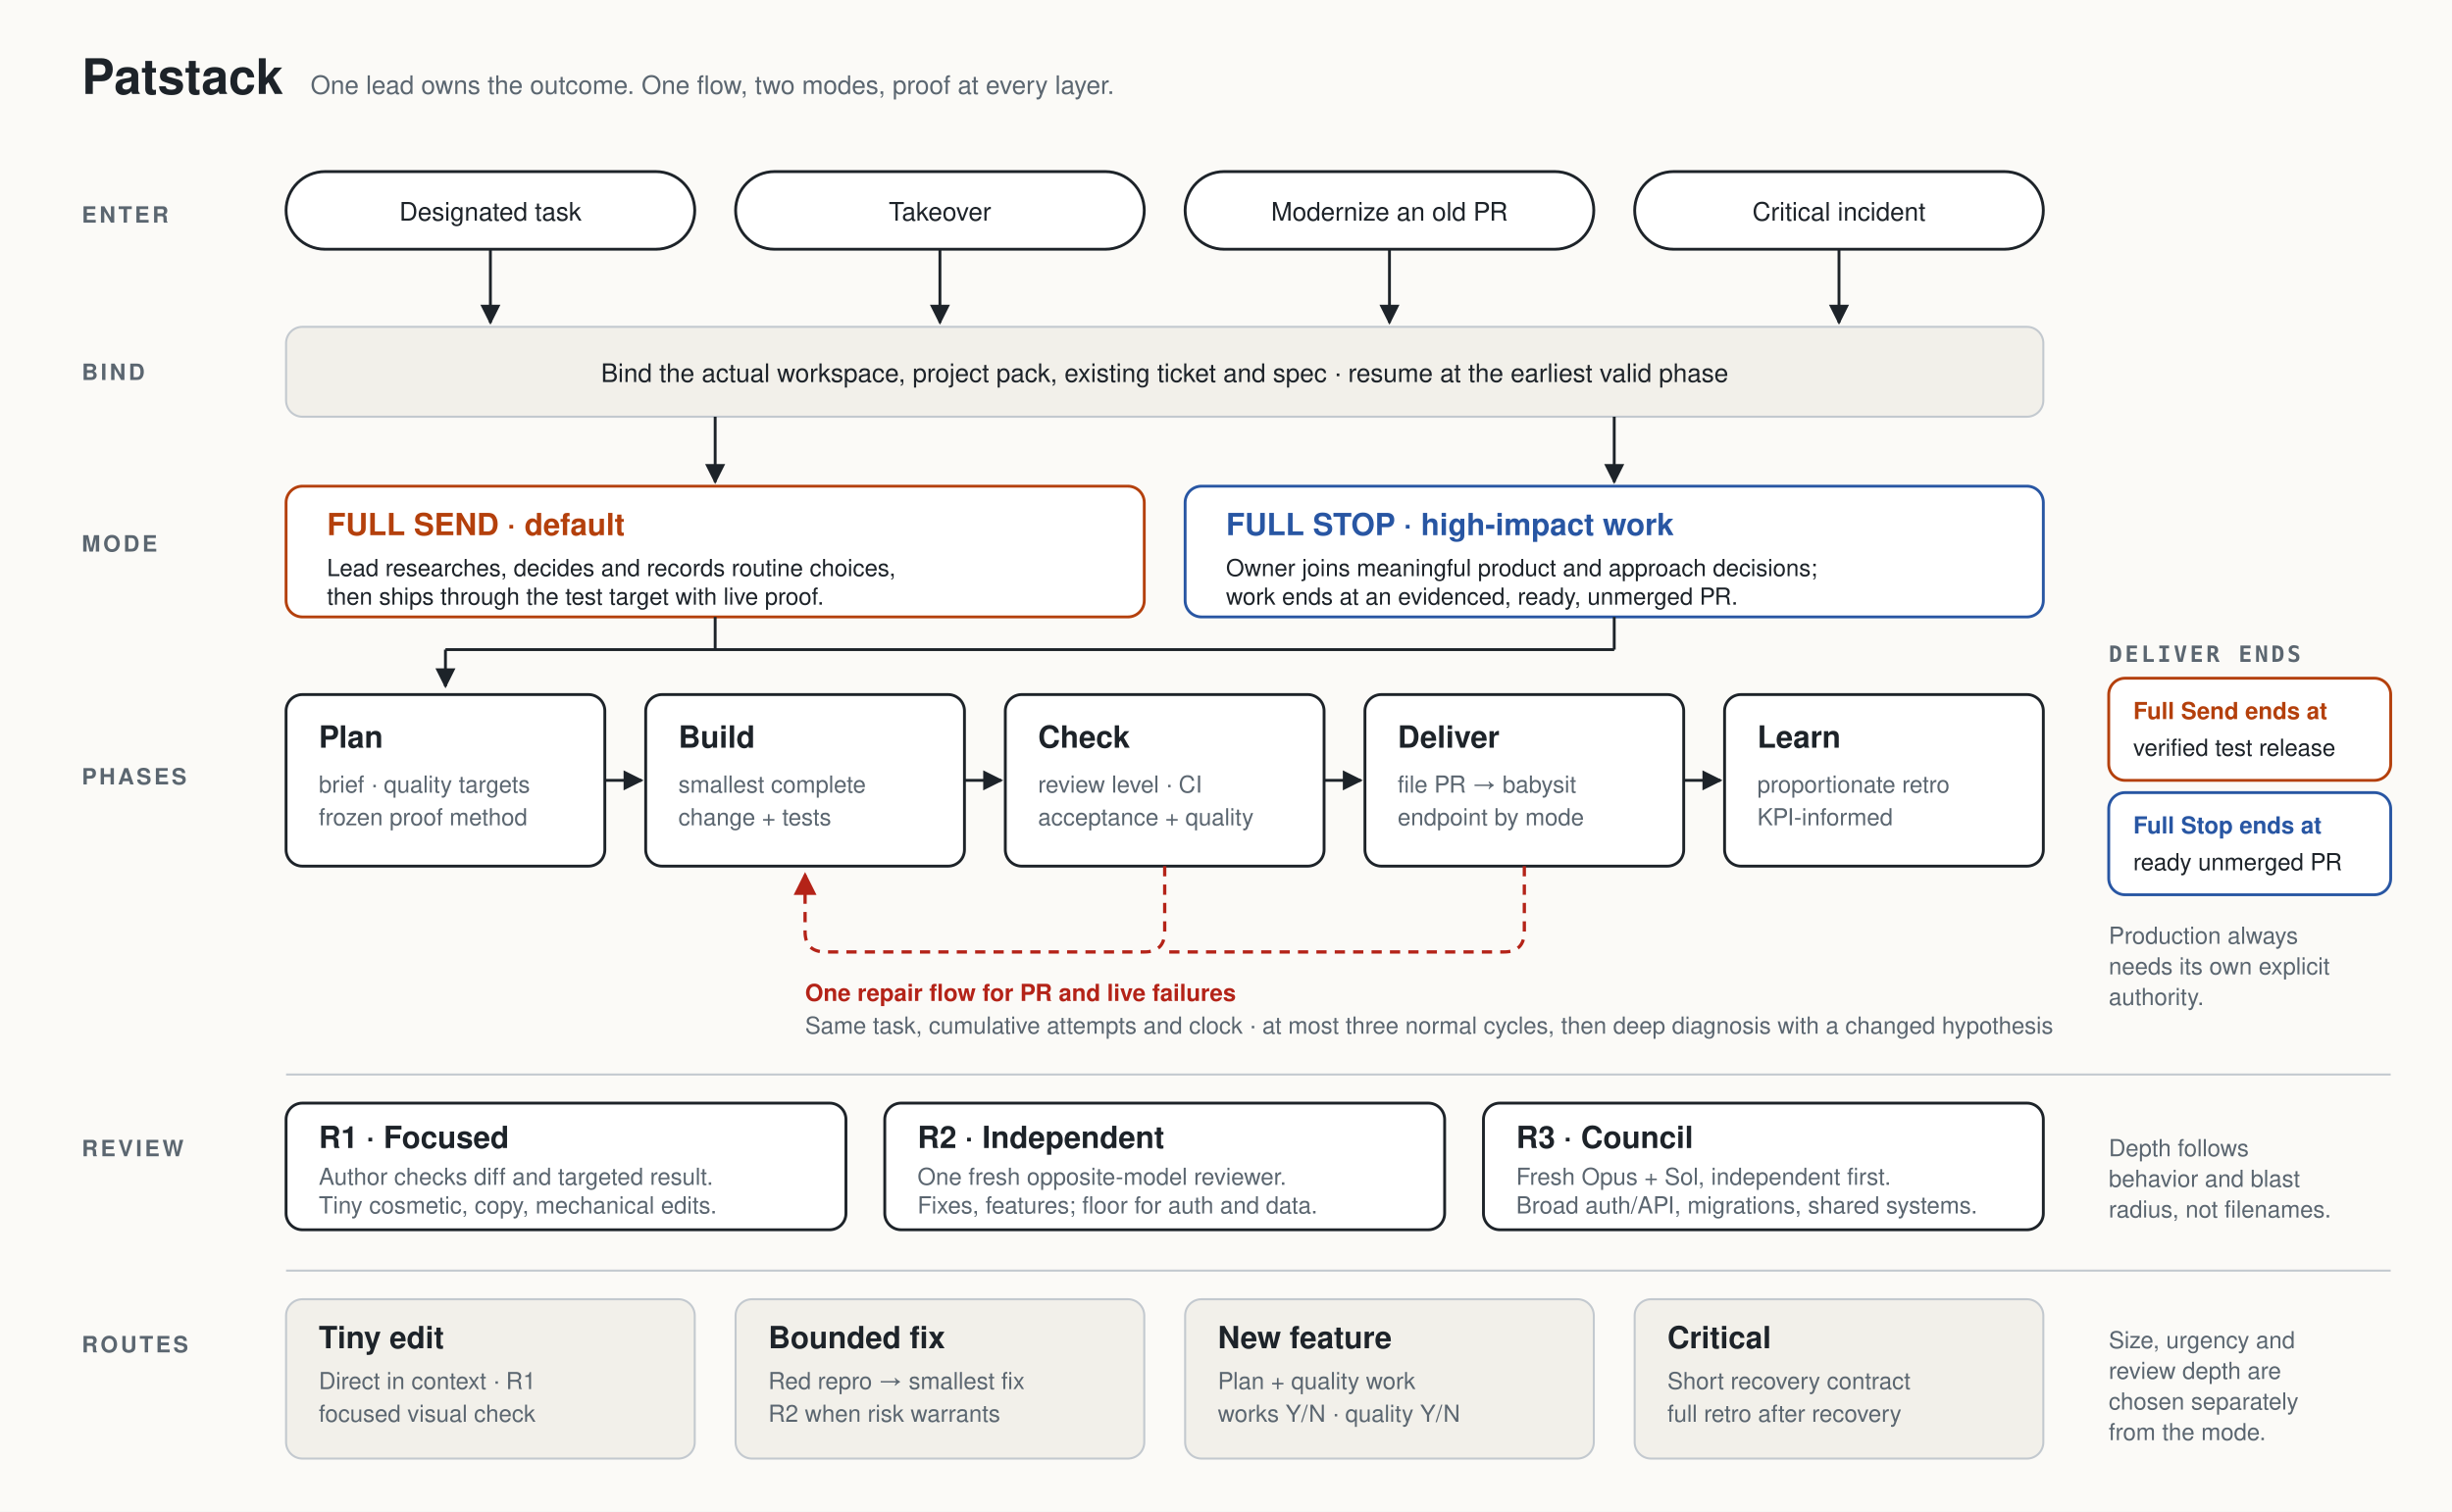
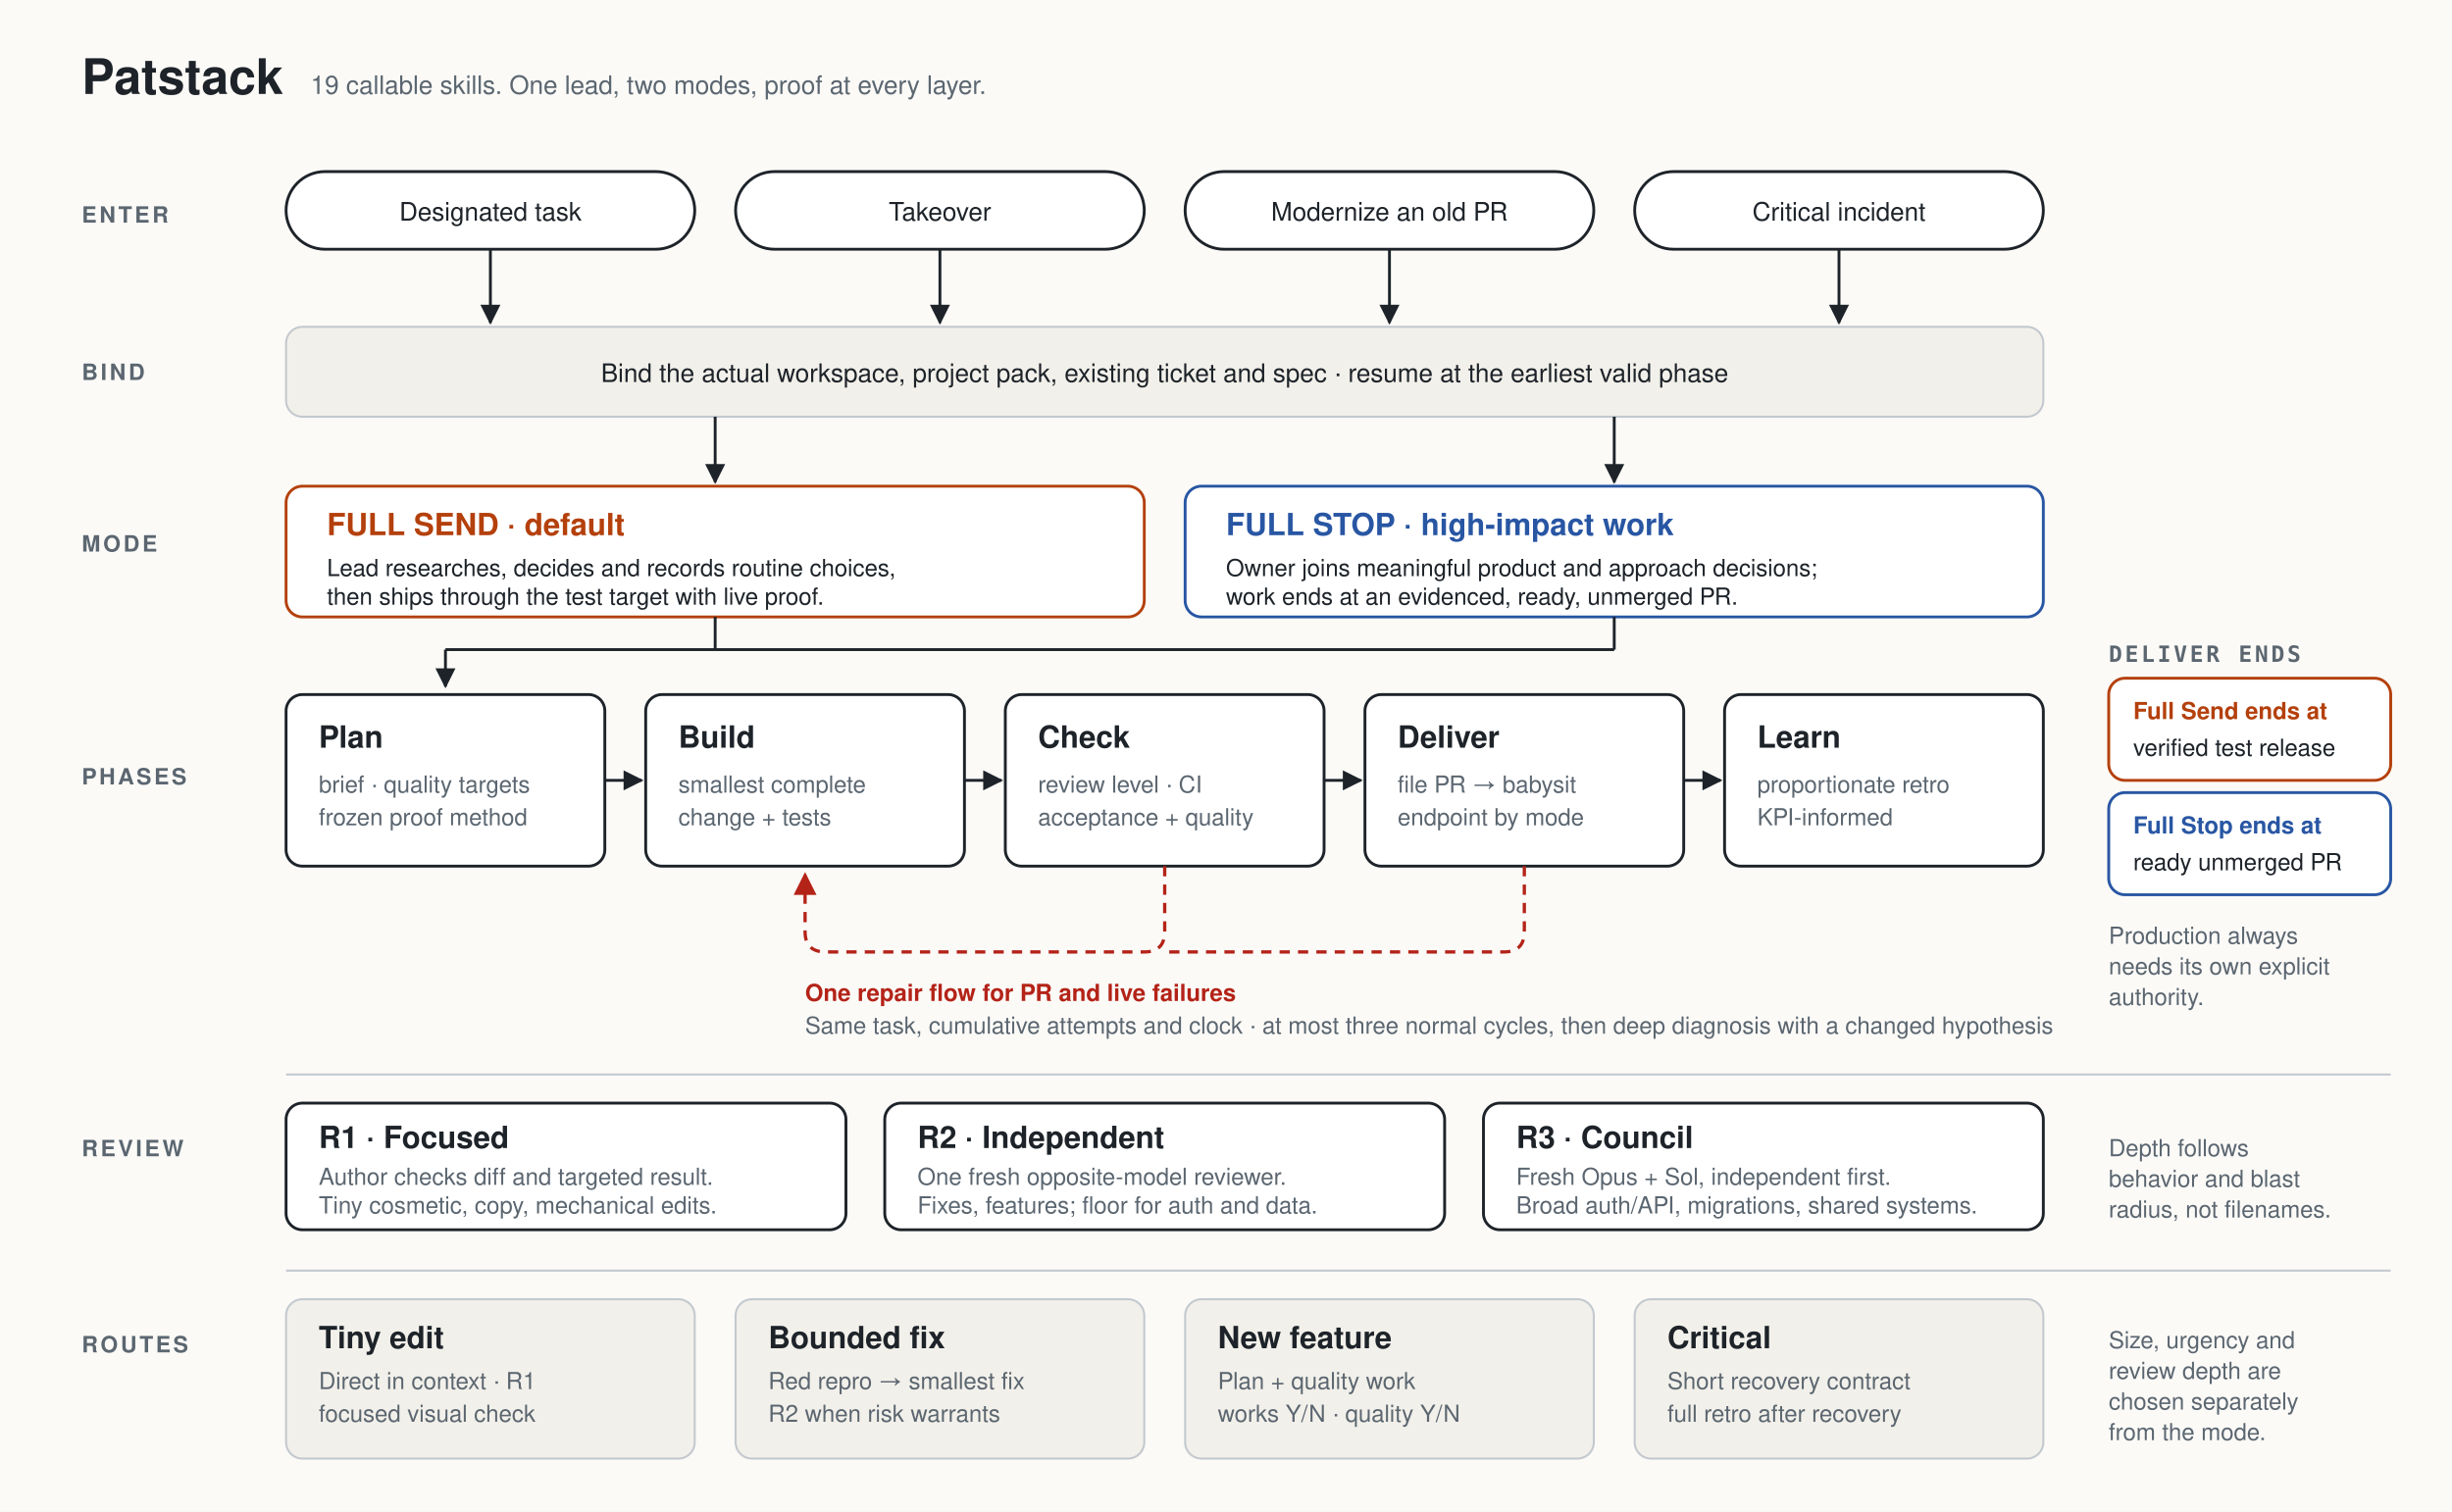
<svg xmlns="http://www.w3.org/2000/svg" viewBox="0 0 1200 740" width="1200" height="740" role="img" aria-labelledby="title desc">
  <style>
    .bg{fill:#fbfaf7}.ink{fill:#1d2329}.muted{fill:#5b6670}.line{stroke:#c3c9cf}
    .box{fill:#fff;stroke:#1d2329;stroke-width:1.4}.soft{fill:#f2f0ea;stroke:#c3c9cf}
    .send{stroke:#b4400c}.sendf{fill:#b4400c}.stop{stroke:#2856a3}.stopf{fill:#2856a3}
    .rep{stroke:#b42318}.repf{fill:#b42318}.arrow{stroke:#1d2329;stroke-width:1.4;fill:none}
    text{font-family:-apple-system,BlinkMacSystemFont,"Segoe UI",Helvetica,Arial,sans-serif}
    .lab{font:600 11px ui-monospace,SFMono-Regular,Menlo,Consolas,monospace;letter-spacing:.12em}
    .h{font-size:15px;font-weight:650}.t{font-size:12.5px}.s{font-size:11.5px}
    @media (prefers-color-scheme:dark){
      .bg{fill:#0f1317}.ink{fill:#e8eaed}.muted{fill:#9aa4ad}.line{stroke:#3a434c}
      .box{fill:#161b21;stroke:#c9d1d9}.soft{fill:#1b2128;stroke:#3a434c}.arrow{stroke:#c9d1d9}
      .send{stroke:#f08a4b}.sendf{fill:#f08a4b}.stop{stroke:#7aa7ef}.stopf{fill:#7aa7ef}
      .rep{stroke:#f2776c}.repf{fill:#f2776c}
    }
  </style>
  <defs>
    <marker id="a" viewBox="0 0 10 10" refX="9" refY="5" markerWidth="7" markerHeight="7" orient="auto-start-reverse">
      <path d="M0 0L10 5L0 10z" class="ink" />
    </marker>
    <marker id="r" viewBox="0 0 10 10" refX="9" refY="5" markerWidth="7" markerHeight="7" orient="auto-start-reverse">
      <path d="M0 0L10 5L0 10z" class="repf" />
    </marker>
  </defs>
  <rect class="bg" width="1200" height="740" />
  <text class="ink" x="40" y="46" font-size="24" font-weight="700">Patstack</text>
-   <text class="muted t" x="152" y="46">One lead owns the outcome. One flow, two modes, proof at every layer.</text>
+   <text class="muted t" x="152" y="46">19 callable skills. One lead, two modes, proof at every layer.</text>
  <g class="muted lab">
    <text x="40" y="109">ENTER</text>
    <text x="40" y="186">BIND</text>
    <text x="40" y="270">MODE</text>
    <text x="40" y="384">PHASES</text>
    <text x="40" y="566">REVIEW</text>
    <text x="40" y="662">ROUTES</text>
  </g>
  <g>
    <rect class="box" x="140" y="84" width="200" height="38" rx="19" />
    <text class="ink t" x="240" y="108" text-anchor="middle">Designated task</text>
    <rect class="box" x="360" y="84" width="200" height="38" rx="19" />
    <text class="ink t" x="460" y="108" text-anchor="middle">Takeover</text>
    <rect class="box" x="580" y="84" width="200" height="38" rx="19" />
    <text class="ink t" x="680" y="108" text-anchor="middle">Modernize an old PR</text>
    <rect class="box" x="800" y="84" width="200" height="38" rx="19" />
    <text class="ink t" x="900" y="108" text-anchor="middle">Critical incident</text>
  </g>
  <g class="arrow" marker-end="url(#a)">
    <path d="M240 122V158" />
    <path d="M460 122V158" />
    <path d="M680 122V158" />
    <path d="M900 122V158" />
  </g>
  <rect class="soft" x="140" y="160" width="860" height="44" rx="8" />
  <text class="ink t" x="570" y="187" text-anchor="middle">Bind the actual workspace, project pack, existing ticket and spec · resume at the earliest valid phase</text>
  <path class="arrow" d="M350 204V236" marker-end="url(#a)" />
  <path class="arrow" d="M790 204V236" marker-end="url(#a)" />
  <rect class="box send" x="140" y="238" width="420" height="64" rx="8" stroke-width="2" />
  <text class="sendf h" x="160" y="262">FULL SEND · default</text>
  <text class="ink s" x="160" y="282">Lead researches, decides and records routine choices,</text>
  <text class="ink s" x="160" y="296">then ships through the test target with live proof.</text>
  <rect class="box stop" x="580" y="238" width="420" height="64" rx="8" stroke-width="2" />
  <text class="stopf h" x="600" y="262">FULL STOP · high-impact work</text>
  <text class="ink s" x="600" y="282">Owner joins meaningful product and approach decisions;</text>
  <text class="ink s" x="600" y="296">work ends at an evidenced, ready, unmerged PR.</text>
  <path class="arrow" d="M350 302V318M790 302V318M790 318H218" />
  <path class="arrow" d="M218 318V336" marker-end="url(#a)" />
  <g>
    <rect class="box" x="140" y="340" width="156" height="84" rx="8" />
    <text class="ink h" x="156" y="366">Plan</text>
    <text class="muted s" x="156" y="388">brief · quality targets</text>
    <text class="muted s" x="156" y="404">frozen proof method</text>
    <rect class="box" x="316" y="340" width="156" height="84" rx="8" />
    <text class="ink h" x="332" y="366">Build</text>
    <text class="muted s" x="332" y="388">smallest complete</text>
    <text class="muted s" x="332" y="404">change + tests</text>
    <rect class="box" x="492" y="340" width="156" height="84" rx="8" />
    <text class="ink h" x="508" y="366">Check</text>
    <text class="muted s" x="508" y="388">review level · CI</text>
    <text class="muted s" x="508" y="404">acceptance + quality</text>
    <rect class="box" x="668" y="340" width="156" height="84" rx="8" />
    <text class="ink h" x="684" y="366">Deliver</text>
    <text class="muted s" x="684" y="388">file PR → babysit</text>
    <text class="muted s" x="684" y="404">endpoint by mode</text>
    <rect class="box" x="844" y="340" width="156" height="84" rx="8" />
    <text class="ink h" x="860" y="366">Learn</text>
    <text class="muted s" x="860" y="388">proportionate retro</text>
    <text class="muted s" x="860" y="404">KPI-informed</text>
  </g>
  <g class="arrow" marker-end="url(#a)">
    <path d="M296 382H314" />
    <path d="M472 382H490" />
    <path d="M648 382H666" />
    <path d="M824 382H842" />
  </g>
  <path class="rep" d="M570 424V456Q570 466 560 466H404Q394 466 394 456V428" fill="none" stroke-width="1.6" stroke-dasharray="5 4" marker-end="url(#r)" />
  <path class="rep" d="M746 424V456Q746 466 736 466H570" fill="none" stroke-width="1.6" stroke-dasharray="5 4" />
  <text class="repf s" x="394" y="490" font-weight="600">One repair flow for PR and live failures</text>
  <text class="muted s" x="394" y="506">Same task, cumulative attempts and clock · at most three normal cycles, then deep diagnosis with a changed hypothesis</text>
  <text class="muted lab" x="1032" y="324">DELIVER ENDS</text>
  <rect class="box send" x="1032" y="332" width="138" height="50" rx="8" stroke-width="2" />
  <text class="sendf s" x="1044" y="352" font-weight="650">Full Send ends at</text>
  <text class="ink s" x="1044" y="370">verified test release</text>
  <rect class="box stop" x="1032" y="388" width="138" height="50" rx="8" stroke-width="2" />
  <text class="stopf s" x="1044" y="408" font-weight="650">Full Stop ends at</text>
  <text class="ink s" x="1044" y="426">ready unmerged PR</text>
  <text class="muted s" x="1032" y="462">Production always</text>
  <text class="muted s" x="1032" y="477">needs its own explicit</text>
  <text class="muted s" x="1032" y="492">authority.</text>
  <line class="line" x1="140" y1="526" x2="1170" y2="526" />
  <g>
    <rect class="box" x="140" y="540" width="274" height="62" rx="8" />
    <text class="ink h" x="156" y="562">R1 · Focused</text>
    <text class="muted s" x="156" y="580">Author checks diff and targeted result.</text>
    <text class="muted s" x="156" y="594">Tiny cosmetic, copy, mechanical edits.</text>
    <rect class="box" x="433" y="540" width="274" height="62" rx="8" />
    <text class="ink h" x="449" y="562">R2 · Independent</text>
    <text class="muted s" x="449" y="580">One fresh opposite-model reviewer.</text>
    <text class="muted s" x="449" y="594">Fixes, features; floor for auth and data.</text>
    <rect class="box" x="726" y="540" width="274" height="62" rx="8" />
    <text class="ink h" x="742" y="562">R3 · Council</text>
    <text class="muted s" x="742" y="580">Fresh Opus + Sol, independent first.</text>
    <text class="muted s" x="742" y="594">Broad auth/API, migrations, shared systems.</text>
  </g>
  <text class="muted s" x="1032" y="566">Depth follows</text>
  <text class="muted s" x="1032" y="581">behavior and blast</text>
  <text class="muted s" x="1032" y="596">radius, not filenames.</text>
  <line class="line" x1="140" y1="622" x2="1170" y2="622" />
  <g>
    <rect class="soft" x="140" y="636" width="200" height="78" rx="8" />
    <text class="ink h" x="156" y="660">Tiny edit</text>
    <text class="muted s" x="156" y="680">Direct in context · R1</text>
    <text class="muted s" x="156" y="696">focused visual check</text>
    <rect class="soft" x="360" y="636" width="200" height="78" rx="8" />
    <text class="ink h" x="376" y="660">Bounded fix</text>
    <text class="muted s" x="376" y="680">Red repro → smallest fix</text>
    <text class="muted s" x="376" y="696">R2 when risk warrants</text>
    <rect class="soft" x="580" y="636" width="200" height="78" rx="8" />
    <text class="ink h" x="596" y="660">New feature</text>
    <text class="muted s" x="596" y="680">Plan + quality work</text>
    <text class="muted s" x="596" y="696">works Y/N · quality Y/N</text>
    <rect class="soft" x="800" y="636" width="200" height="78" rx="8" />
    <text class="ink h" x="816" y="660">Critical</text>
    <text class="muted s" x="816" y="680">Short recovery contract</text>
    <text class="muted s" x="816" y="696">full retro after recovery</text>
  </g>
  <text class="muted s" x="1032" y="660">Size, urgency and</text>
  <text class="muted s" x="1032" y="675">review depth are</text>
  <text class="muted s" x="1032" y="690">chosen separately</text>
  <text class="muted s" x="1032" y="705">from the mode.</text>
</svg>
